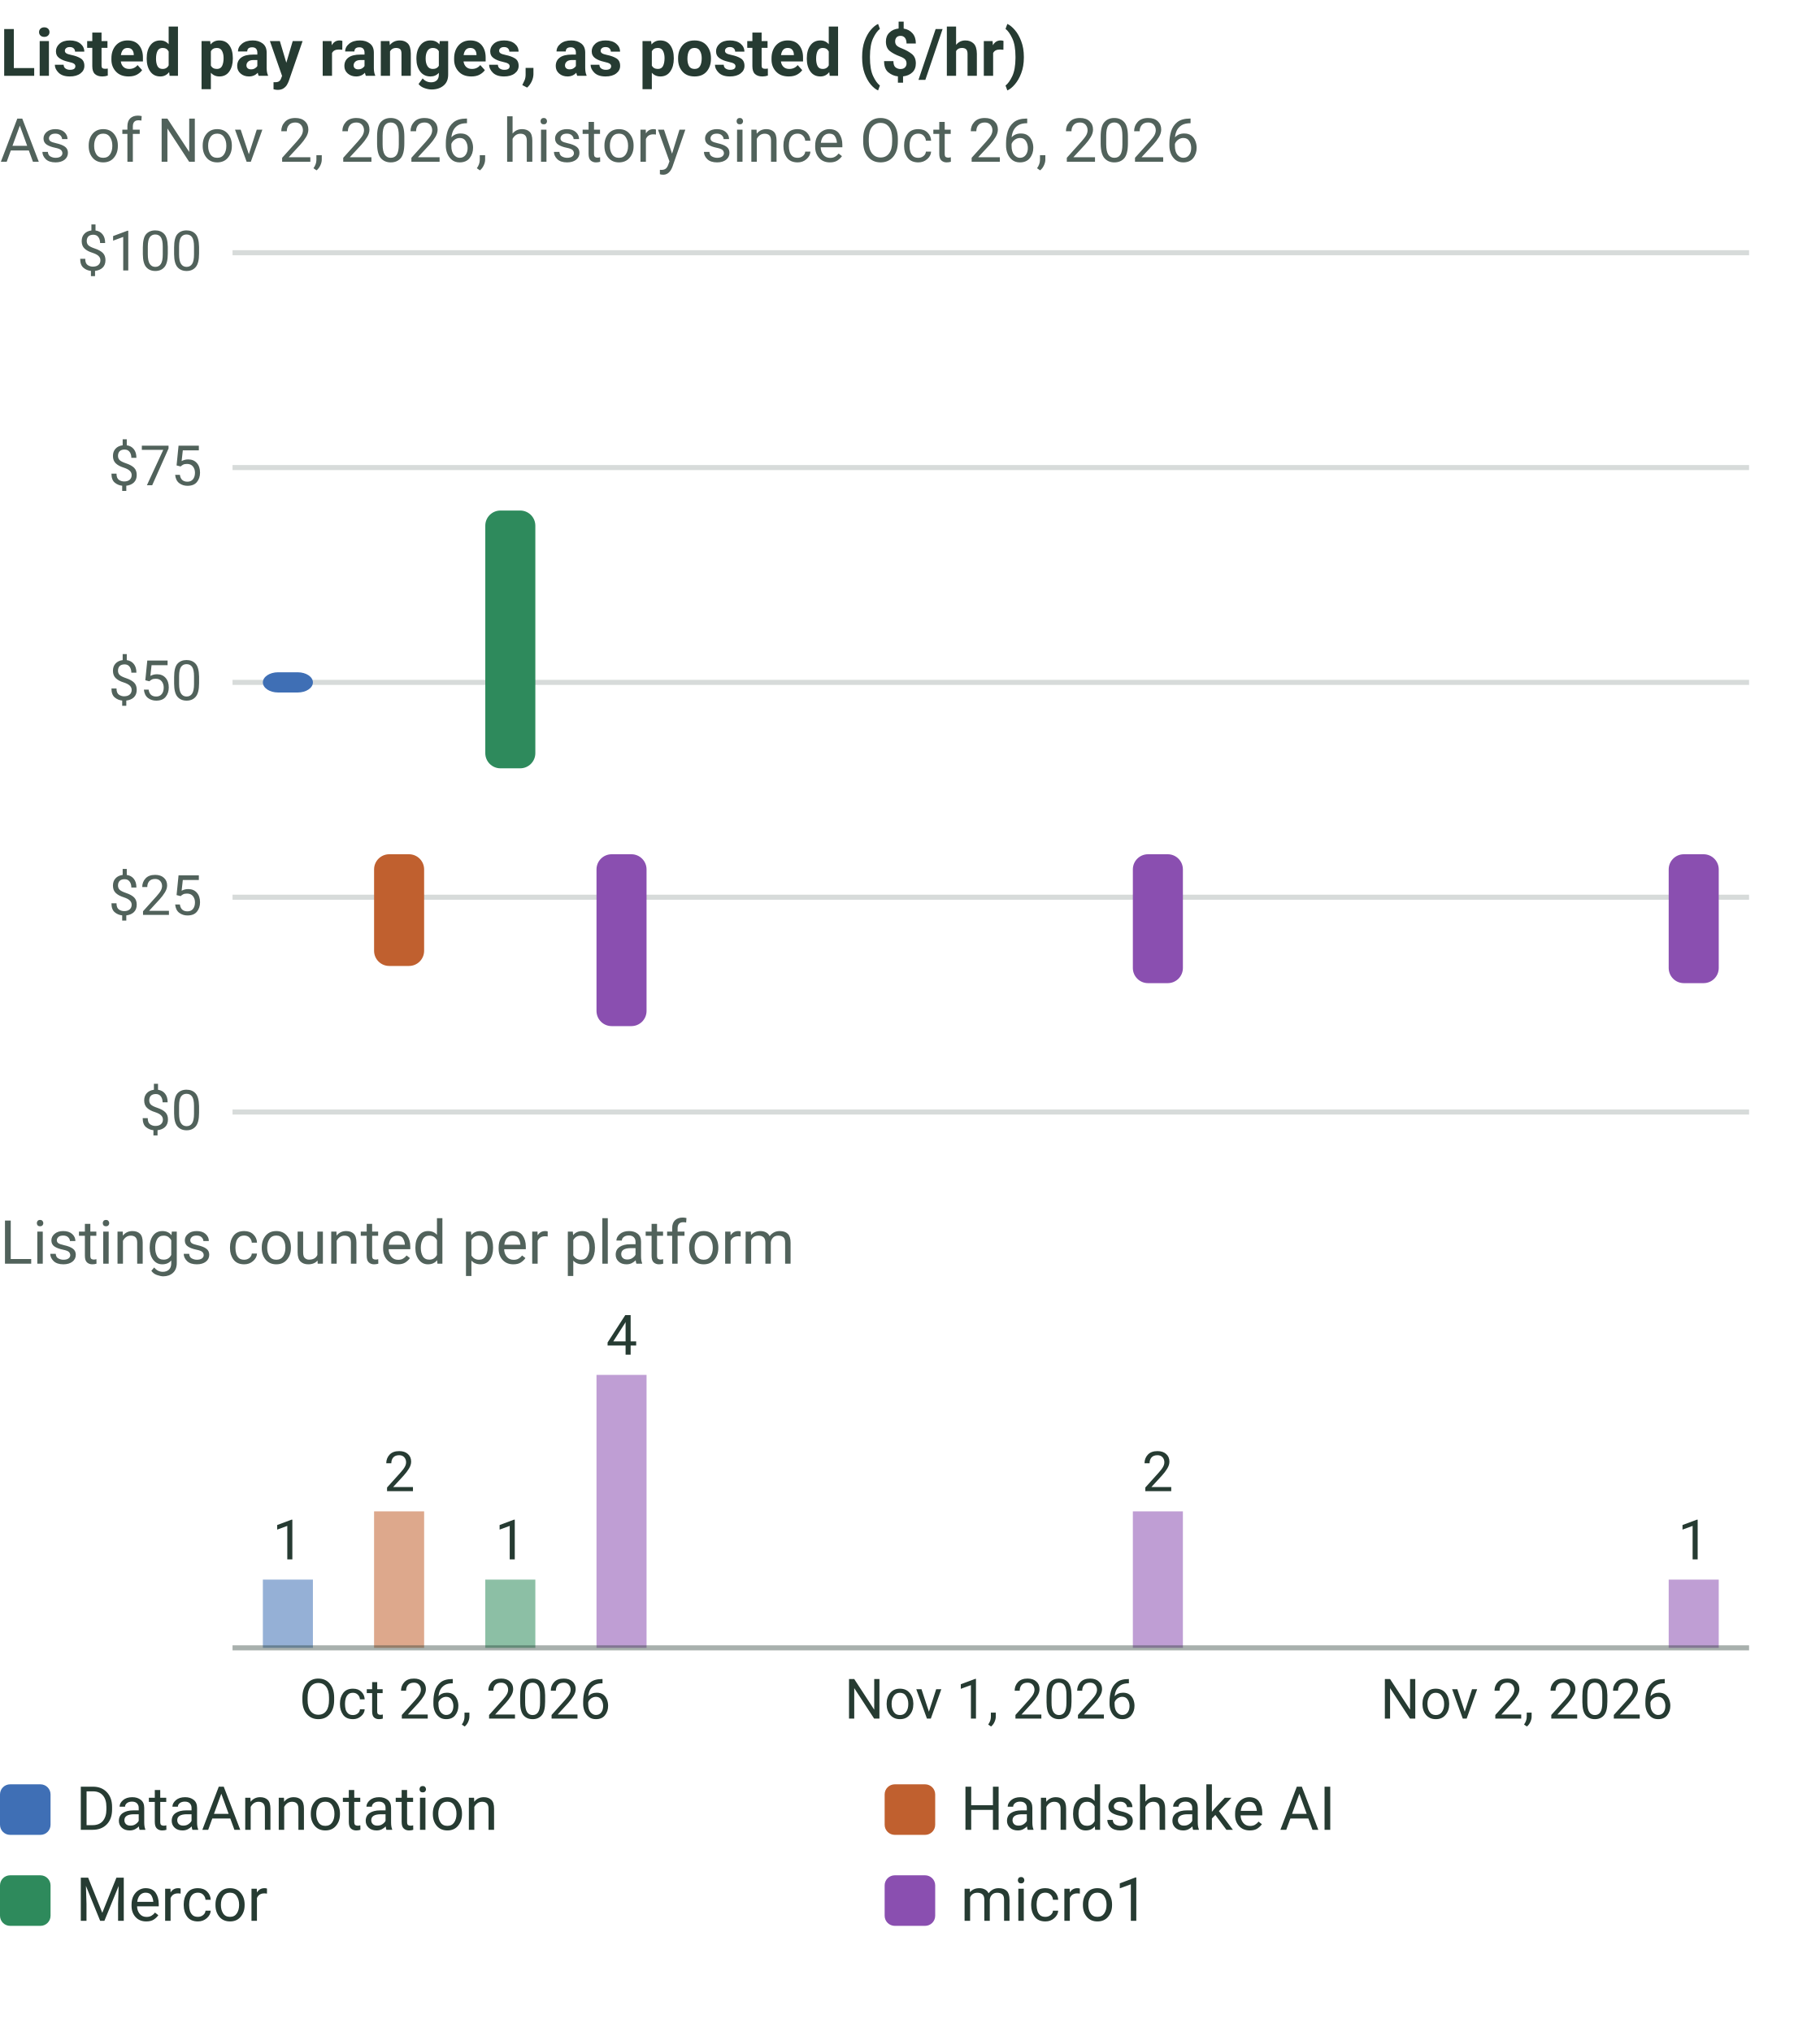
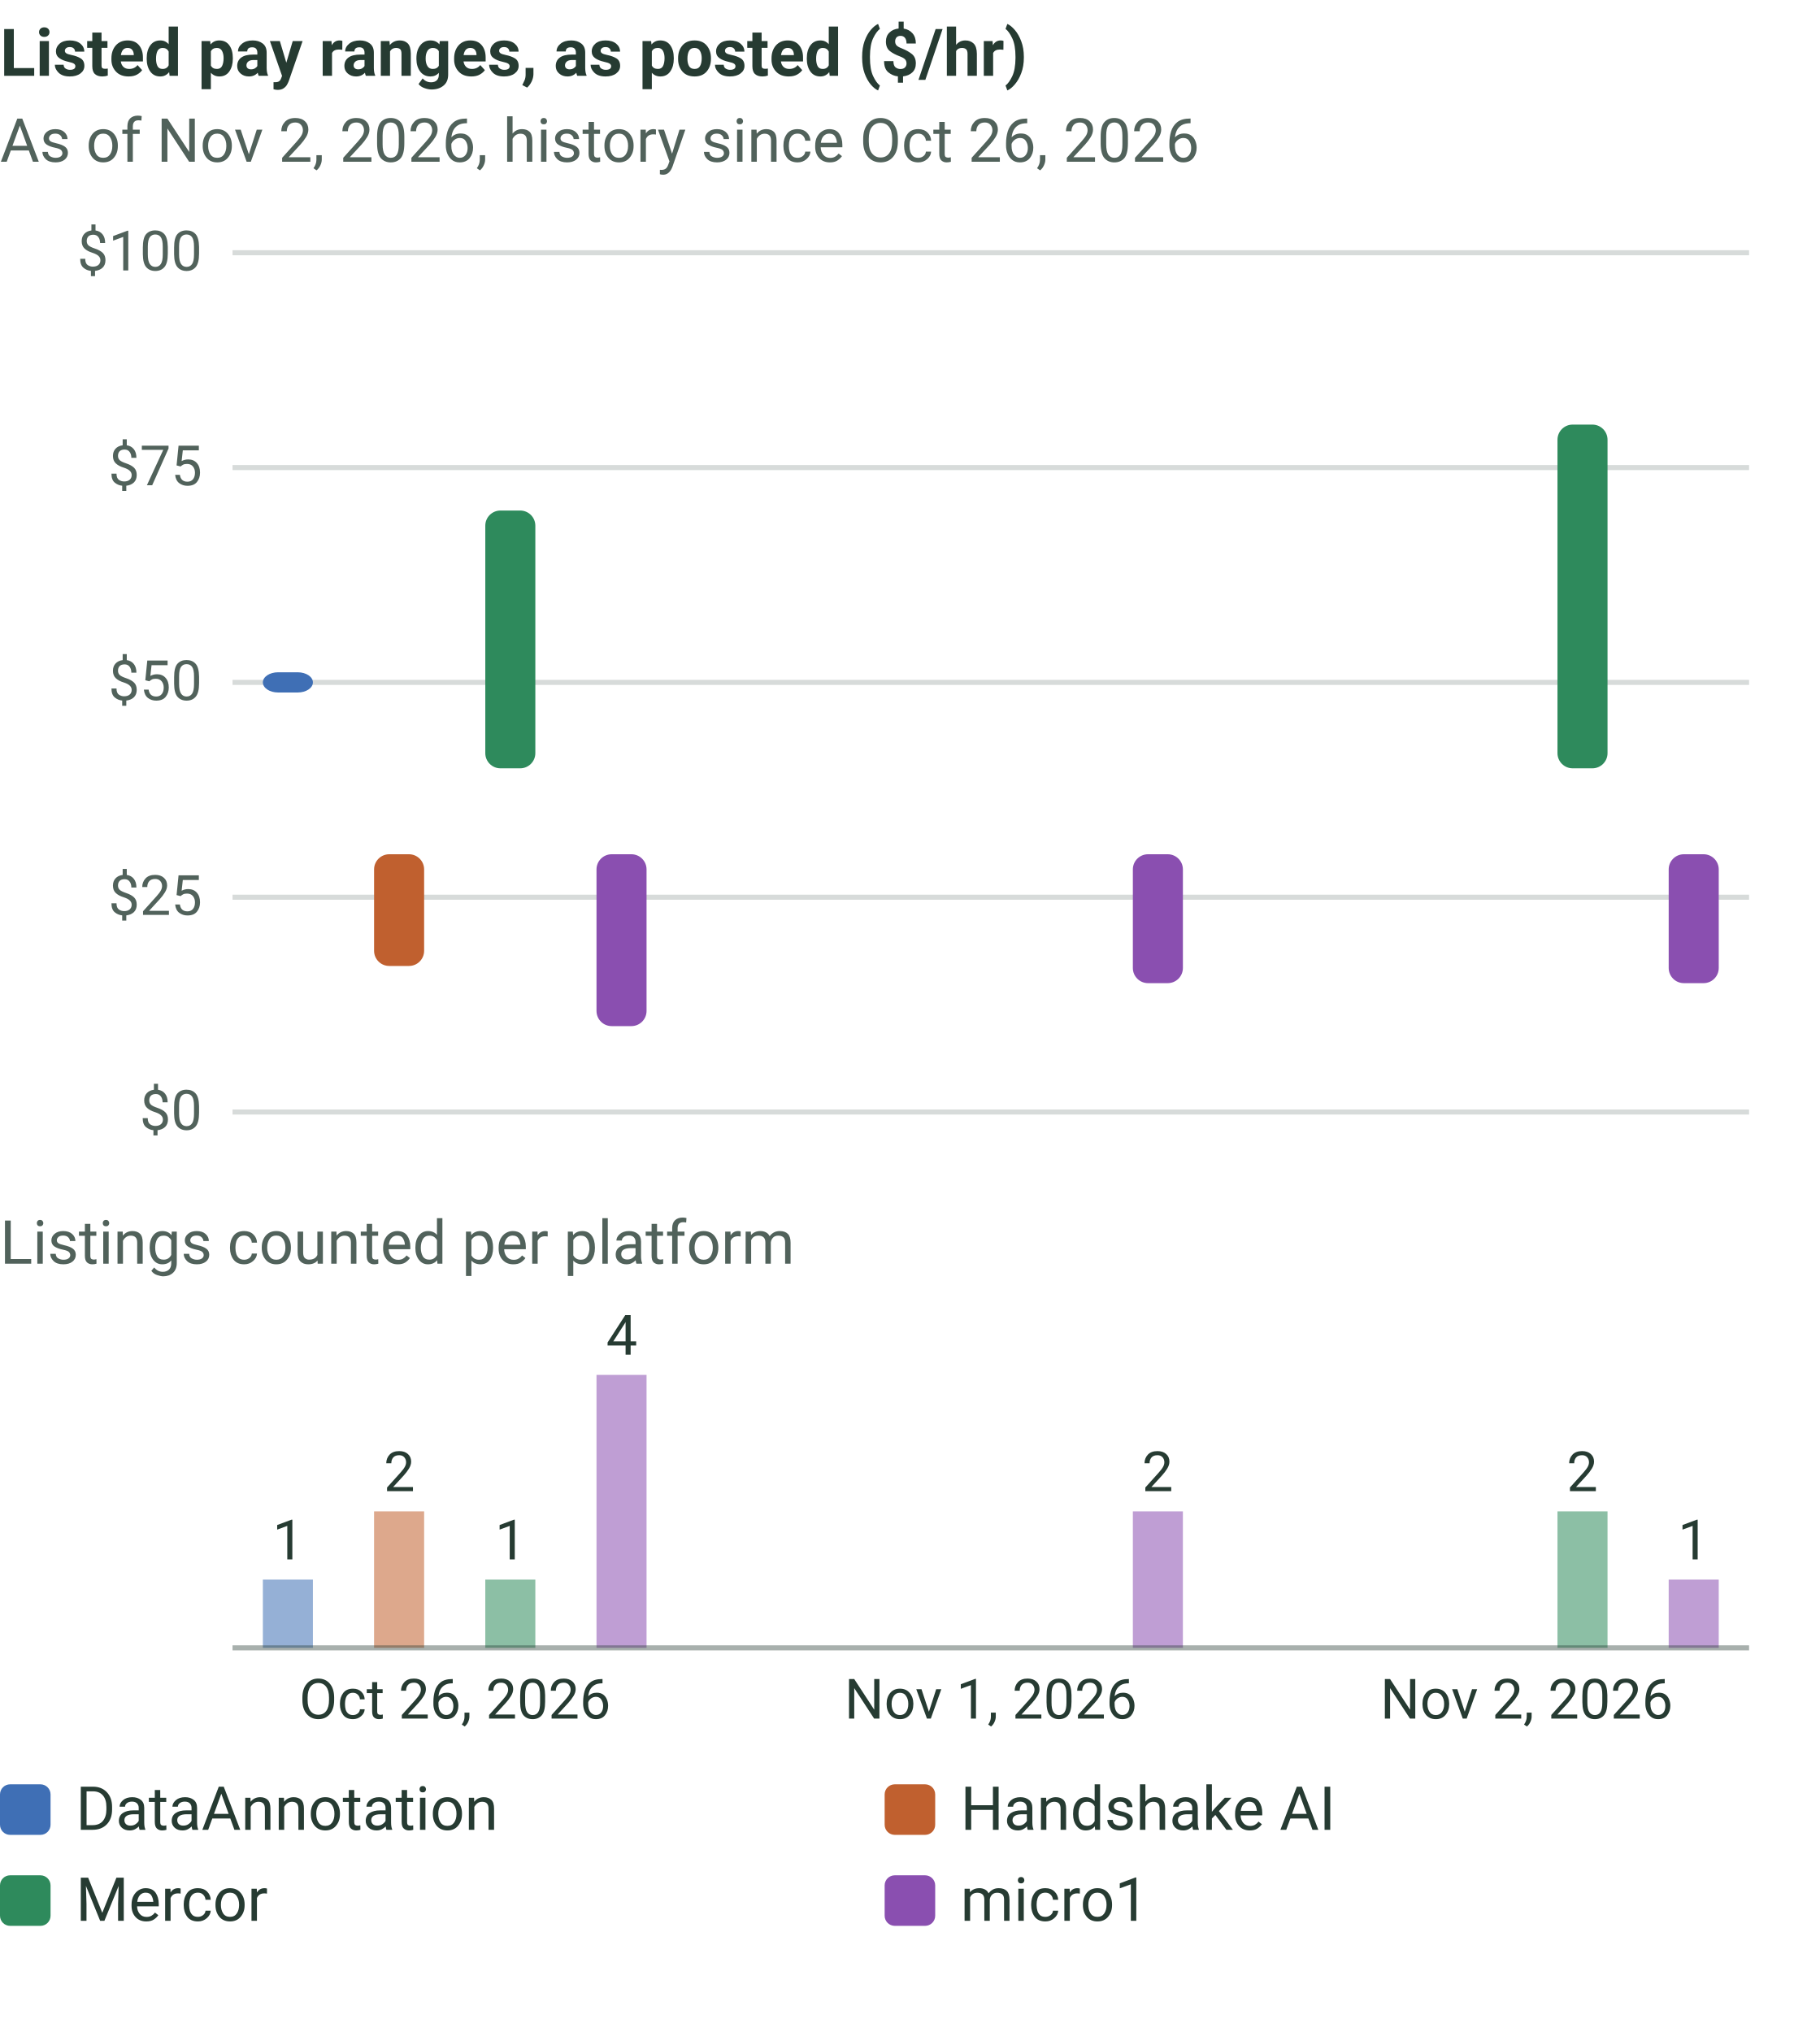
<svg xmlns="http://www.w3.org/2000/svg" class="pt-chart-svg" viewBox="0 0 360 402" width="100%" role="img" aria-labelledby="ptc-general-title ptc-general-desc" preserveAspectRatio="xMinYMin meet" font-family="system-ui, -apple-system, Segoe UI, Roboto, sans-serif" font-size="12" style="max-width:360px;height:auto;color:#263b32;background:#fffdf6">
  <text x="0" y="15" font-weight="700" font-size="13" fill="currentColor">Listed pay ranges, as posted ($/hr)</text>
  <text x="0" y="32" font-size="12" fill="currentColor" opacity=".8">As of Nov 2, 2026, history since Oct 26, 2026</text>
  <line x1="46" x2="346" y1="220.0" y2="220.0" stroke="currentColor" stroke-opacity=".18" />
  <text x="40" y="223.5" text-anchor="end" font-size="11" fill="currentColor" opacity=".8">$0</text>
  <line x1="46" x2="346" y1="177.5" y2="177.5" stroke="currentColor" stroke-opacity=".18" />
  <text x="40" y="181.0" text-anchor="end" font-size="11" fill="currentColor" opacity=".8">$25</text>
  <line x1="46" x2="346" y1="135.0" y2="135.0" stroke="currentColor" stroke-opacity=".18" />
  <text x="40" y="138.5" text-anchor="end" font-size="11" fill="currentColor" opacity=".8">$50</text>
  <line x1="46" x2="346" y1="92.5" y2="92.5" stroke="currentColor" stroke-opacity=".18" />
  <text x="40" y="96.0" text-anchor="end" font-size="11" fill="currentColor" opacity=".8">$75</text>
  <line x1="46" x2="346" y1="50.0" y2="50.0" stroke="currentColor" stroke-opacity=".18" />
  <text x="40" y="53.5" text-anchor="end" font-size="11" fill="currentColor" opacity=".8">$100</text>
  <rect x="52.0" y="133.0" width="9.9" height="4.0" rx="3" fill="#3f6fb5" />
  <rect x="52.0" y="312.5" width="9.9" height="13.5" fill="#3f6fb5" fill-opacity=".55" />
  <text x="57.0" y="308.5" text-anchor="middle" font-size="11" fill="currentColor">1</text>
  <rect x="74.0" y="169.0" width="9.9" height="22.1" rx="3" fill="#c0602f" />
  <rect x="74.0" y="299.0" width="9.9" height="27.0" fill="#c0602f" fill-opacity=".55" />
  <text x="79.0" y="295.0" text-anchor="middle" font-size="11" fill="currentColor">2</text>
  <rect x="96.0" y="101.0" width="9.9" height="51.0" rx="3" fill="#2e8a5c" />
  <rect x="96.0" y="312.5" width="9.9" height="13.5" fill="#2e8a5c" fill-opacity=".55" />
  <text x="101.0" y="308.5" text-anchor="middle" font-size="11" fill="currentColor">1</text>
  <rect x="118.0" y="169.0" width="9.9" height="34.0" rx="3" fill="#8a4fb0" />
  <rect x="118.0" y="272.0" width="9.9" height="54.0" fill="#8a4fb0" fill-opacity=".55" />
  <text x="123.0" y="268.0" text-anchor="middle" font-size="11" fill="currentColor">4</text>
  <text x="90.0" y="340" text-anchor="middle" font-size="11" fill="currentColor">Oct 26, 2026</text>
  <rect x="224.1" y="169.0" width="9.9" height="25.5" rx="3" fill="#8a4fb0" />
  <rect x="224.1" y="299.0" width="9.9" height="27.0" fill="#8a4fb0" fill-opacity=".55" />
  <text x="229.0" y="295.0" text-anchor="middle" font-size="11" fill="currentColor">2</text>
  <text x="196.0" y="340" text-anchor="middle" font-size="11" fill="currentColor">Nov 1, 2026</text>
+   <rect x="308.1" y="84.0" width="9.9" height="68.0" rx="3" fill="#2e8a5c" />
+   <rect x="308.1" y="299.0" width="9.9" height="27.0" fill="#2e8a5c" fill-opacity=".55" />
+   <text x="313.0" y="295.0" text-anchor="middle" font-size="11" fill="currentColor">2</text>
  <rect x="330.1" y="169.0" width="9.9" height="25.5" rx="3" fill="#8a4fb0" />
  <rect x="330.1" y="312.5" width="9.9" height="13.5" fill="#8a4fb0" fill-opacity=".55" />
  <text x="335.0" y="308.5" text-anchor="middle" font-size="11" fill="currentColor">1</text>
  <text x="302.0" y="340" text-anchor="middle" font-size="11" fill="currentColor">Nov 2, 2026</text>
  <line x1="46" x2="346" y1="326" y2="326" stroke="currentColor" stroke-opacity=".4" />
  <text x="0" y="250" font-size="12" fill="currentColor" opacity=".8">Listings counted per platform</text>
  <rect x="0" y="353" width="10" height="10" rx="2" fill="#3f6fb5" />
  <text x="15" y="362" font-size="12" fill="currentColor">DataAnnotation</text>
  <rect x="175" y="353" width="10" height="10" rx="2" fill="#c0602f" />
  <text x="190" y="362" font-size="12" fill="currentColor">Handshake AI</text>
  <rect x="0" y="371" width="10" height="10" rx="2" fill="#2e8a5c" />
  <text x="15" y="380" font-size="12" fill="currentColor">Mercor</text>
  <rect x="175" y="371" width="10" height="10" rx="2" fill="#8a4fb0" />
  <text x="190" y="380" font-size="12" fill="currentColor">micro1</text>
</svg>
